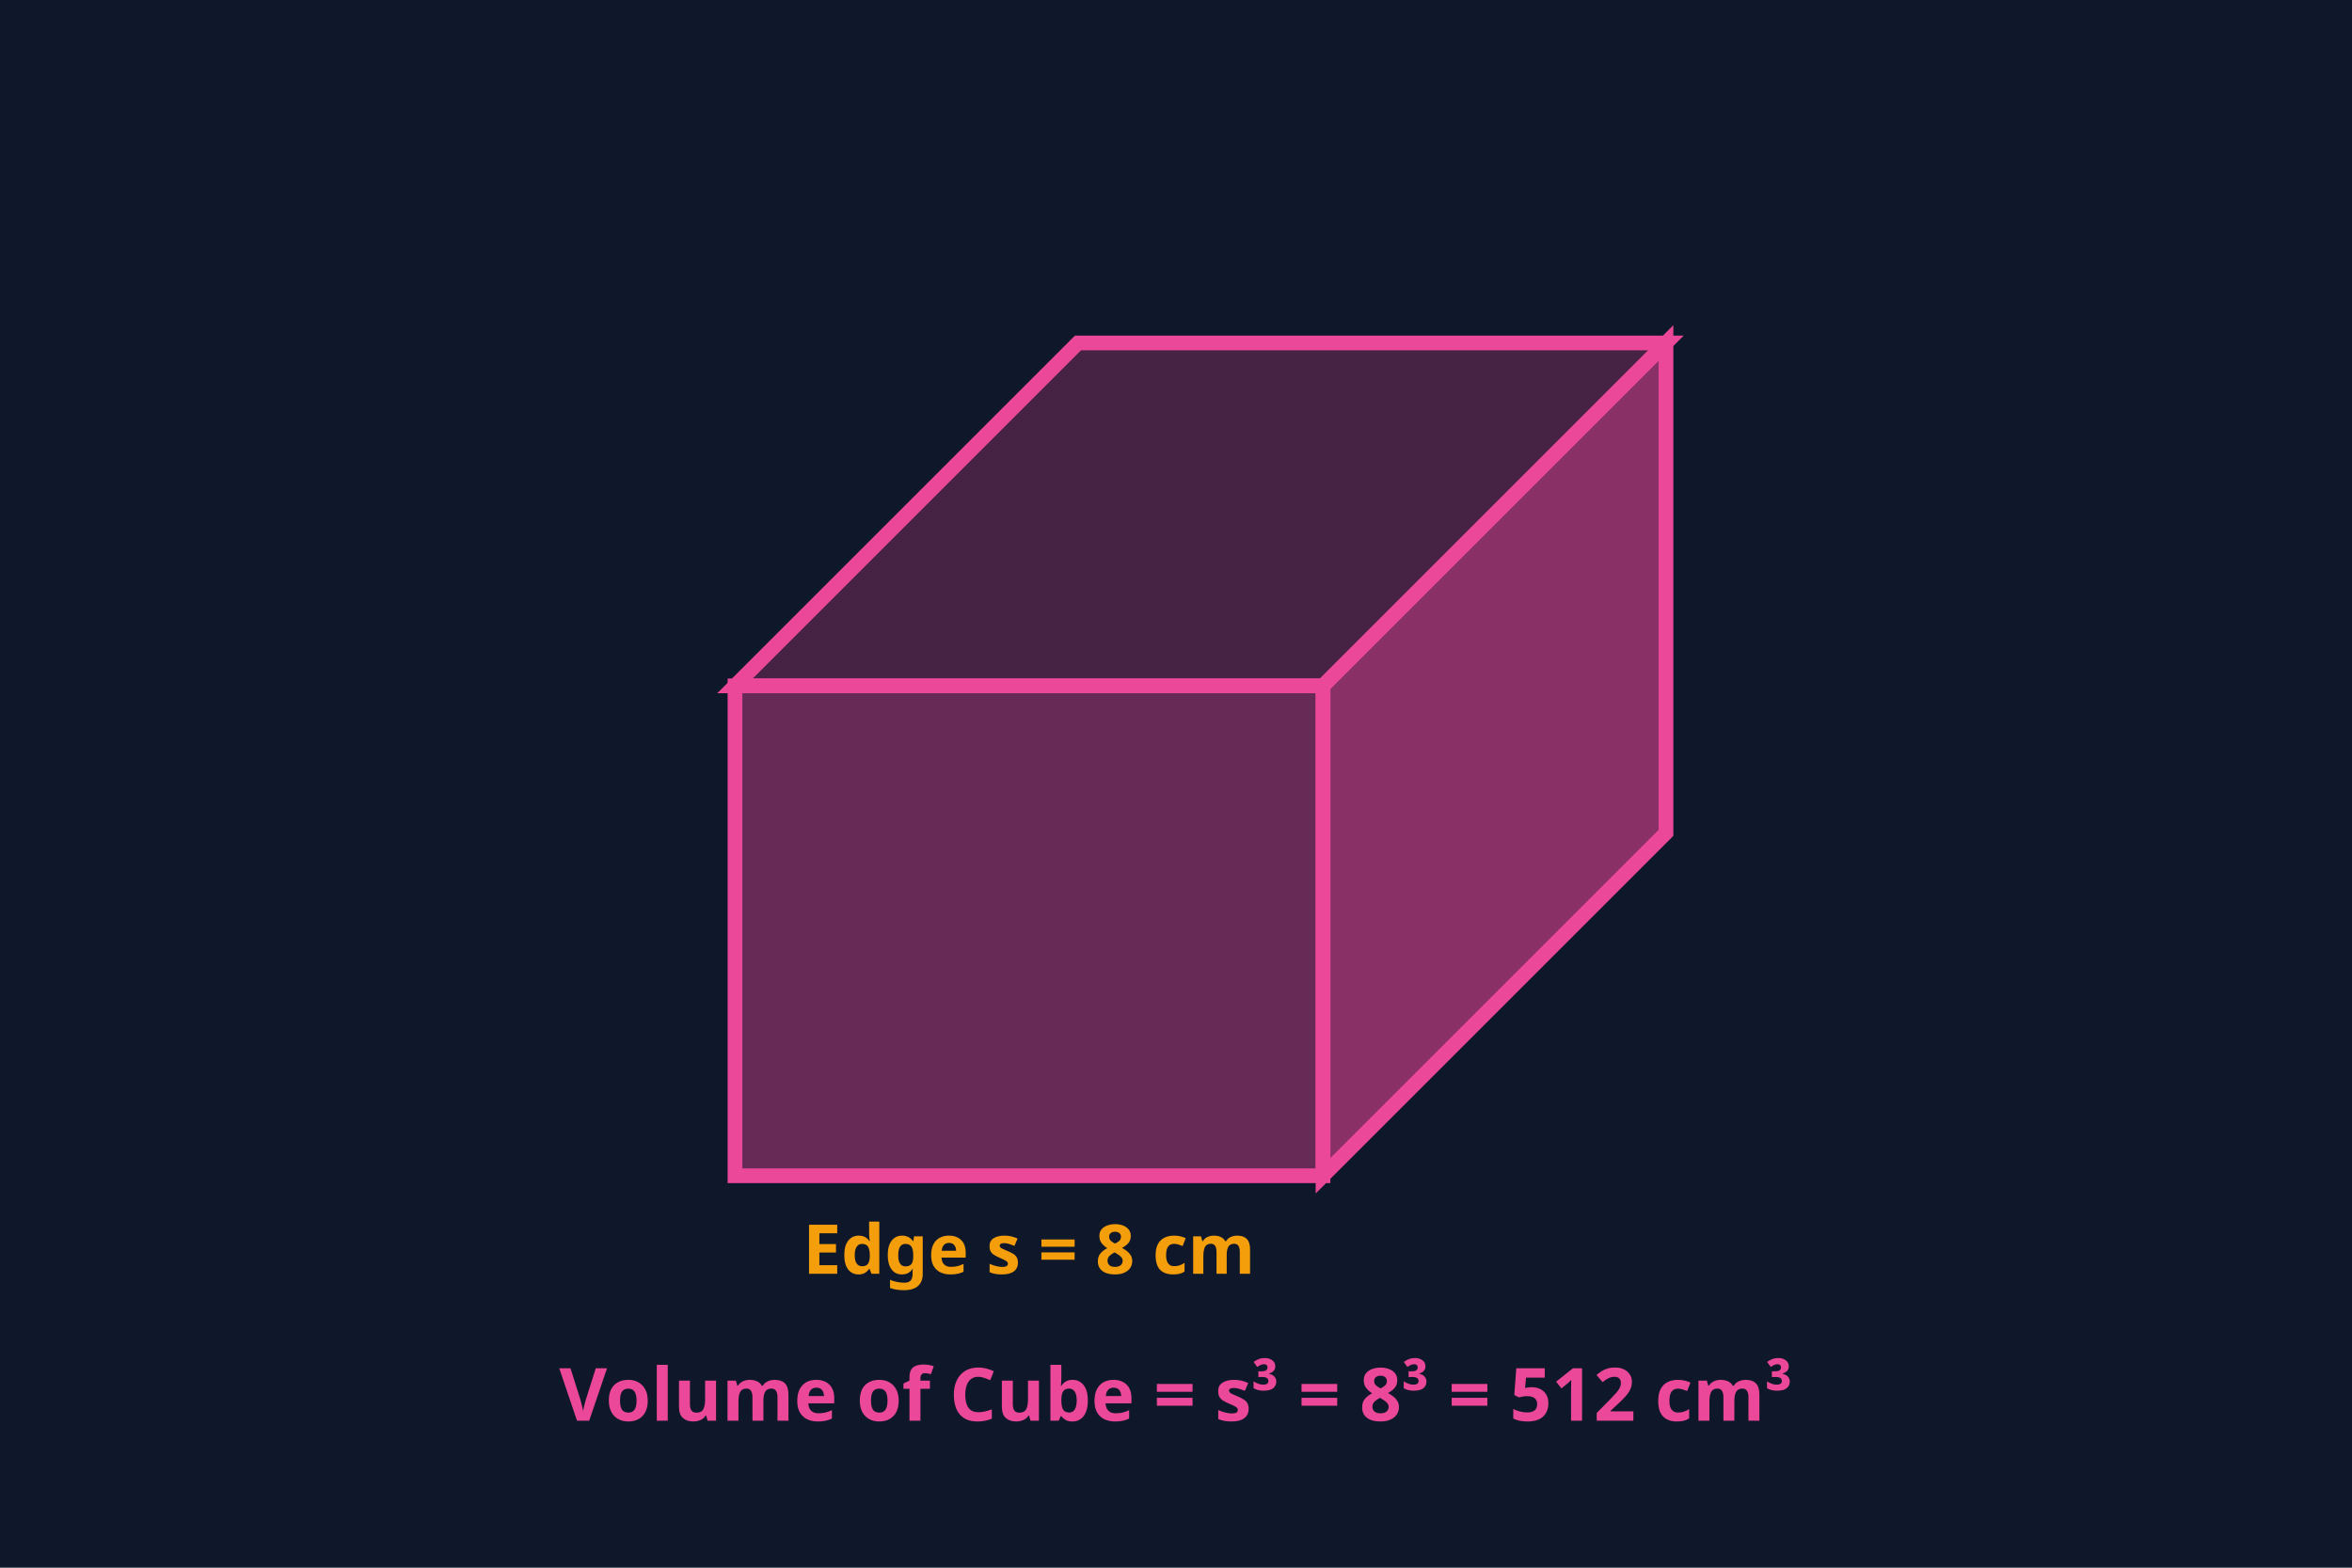
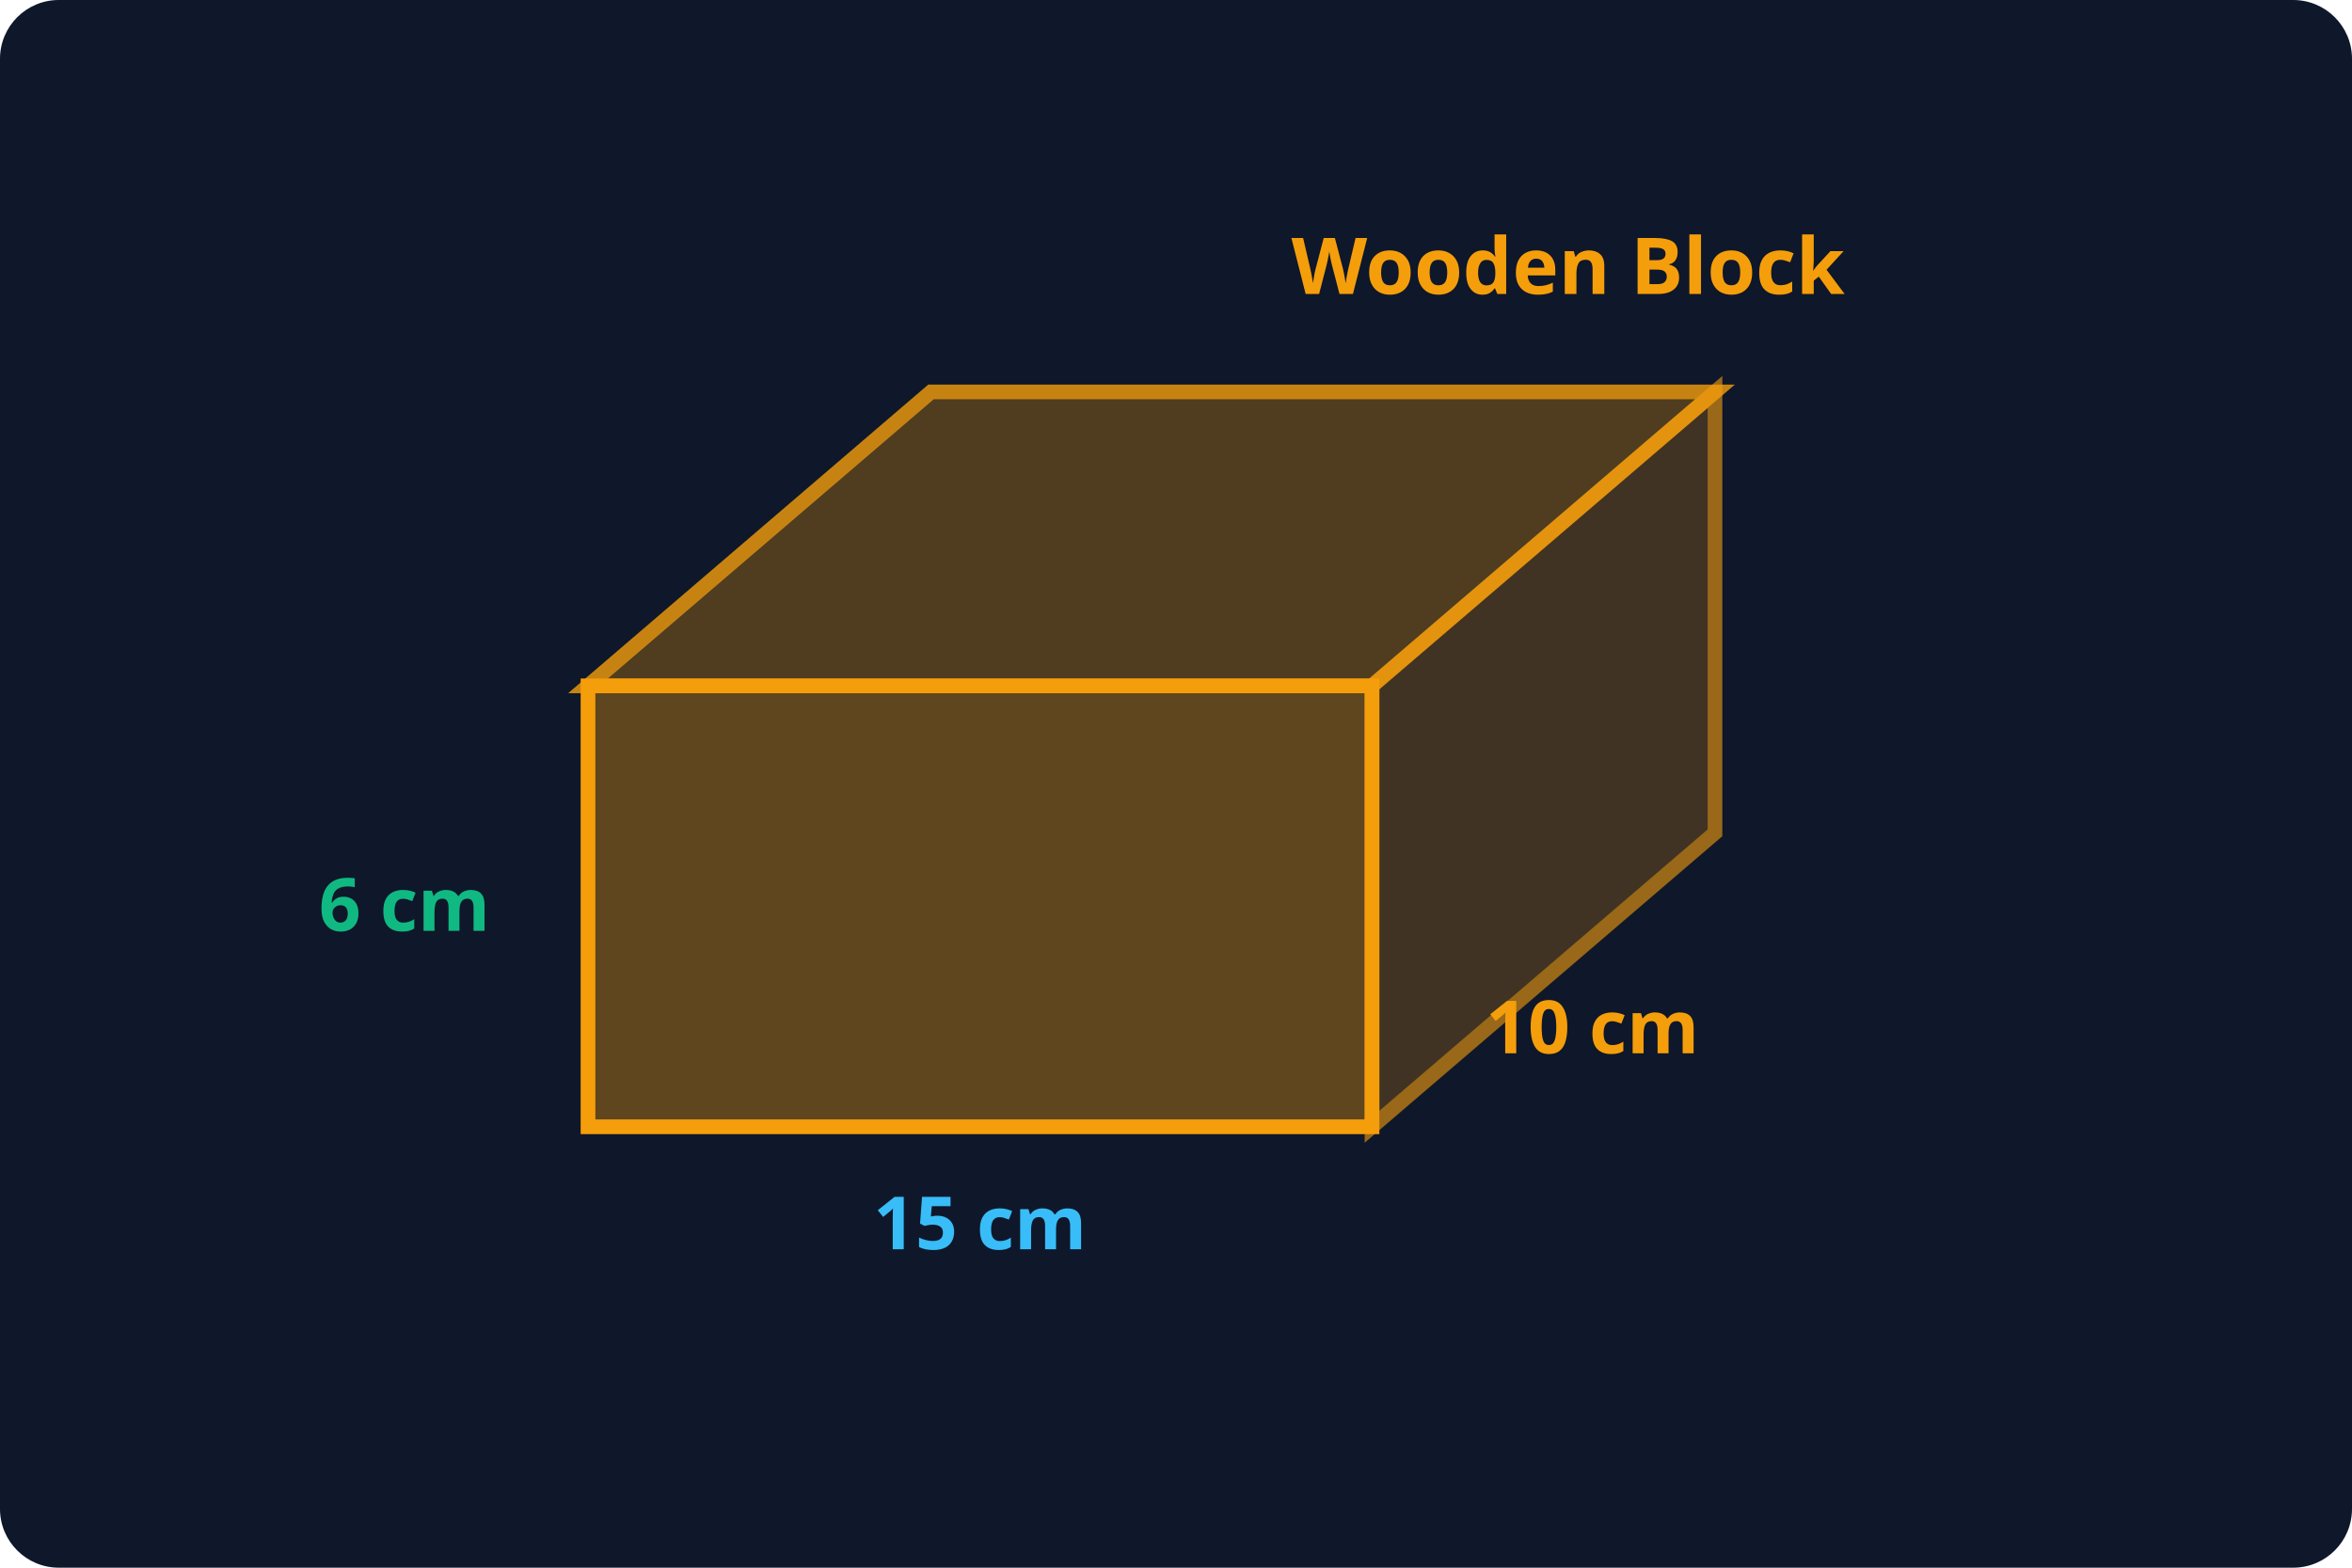
<svg xmlns="http://www.w3.org/2000/svg" width="480" height="320" viewBox="0 0 480 320">
  <defs>
    <marker id="arrow" viewBox="0 0 10 10" refX="5" refY="5" markerWidth="6" markerHeight="6" orient="auto-start-reverse">
      <path d="M 0 0 L 10 5 L 0 10 z" fill="#f59e0b" />
    </marker>
  </defs>
-   <rect width="100%" height="100%" fill="#0f172a" />
-   <g transform="translate(120, 30)">
-     <polygon points="30,110 150,110 150,210 30,210" fill="rgba(236, 72, 153, 0.4)" stroke="#ec4899" stroke-width="3" />
-     <polygon points="30,110 100,40 220,40 150,110" fill="rgba(236, 72, 153, 0.25)" stroke="#ec4899" stroke-width="3" />
-     <polygon points="150,110 220,40 220,140 150,210" fill="rgba(236, 72, 153, 0.55)" stroke="#ec4899" stroke-width="3" />
-     <text x="90" y="230" text-anchor="middle" font-family="sans-serif" font-size="14" fill="#f59e0b" font-weight="bold">Edge s = 8 cm</text>
-     <text x="120" y="260" text-anchor="middle" font-family="sans-serif" font-size="15" fill="#ec4899" font-weight="bold">Volume of Cube = s³ = 8³ = 512 cm³</text>
+   <rect width="100%" height="100%" fill="#0f172a" rx="12" />
+   <g transform="translate(80, 30)">
+     <text x="240" y="30" text-anchor="middle" font-family="sans-serif" font-size="16" fill="#f59e0b" font-weight="bold">Wooden Block</text>
+     <polygon points="40,110 200,110 200,200 40,200" fill="rgba(245, 158, 11, 0.35)" stroke="#f59e0b" stroke-width="3" />
+     <polygon points="40,110 110,50 270,50 200,110" fill="rgba(245, 158, 11, 0.35)" stroke="#f59e0b" stroke-width="3" opacity="0.8" />
+     <polygon points="200,110 270,50 270,140 200,200" fill="rgba(245, 158, 11, 0.35)" stroke="#f59e0b" stroke-width="3" opacity="0.6" />
+     <text x="120" y="225" text-anchor="middle" font-family="sans-serif" font-size="15" fill="#38bdf8" font-weight="bold">15 cm</text>
+     <text x="245" y="185" text-anchor="middle" font-family="sans-serif" font-size="15" fill="#f59e0b" font-weight="bold">10 cm</text>
+     <text x="20" y="160" text-anchor="end" font-family="sans-serif" font-size="15" fill="#10b981" font-weight="bold">6 cm</text>
  </g>
</svg>
